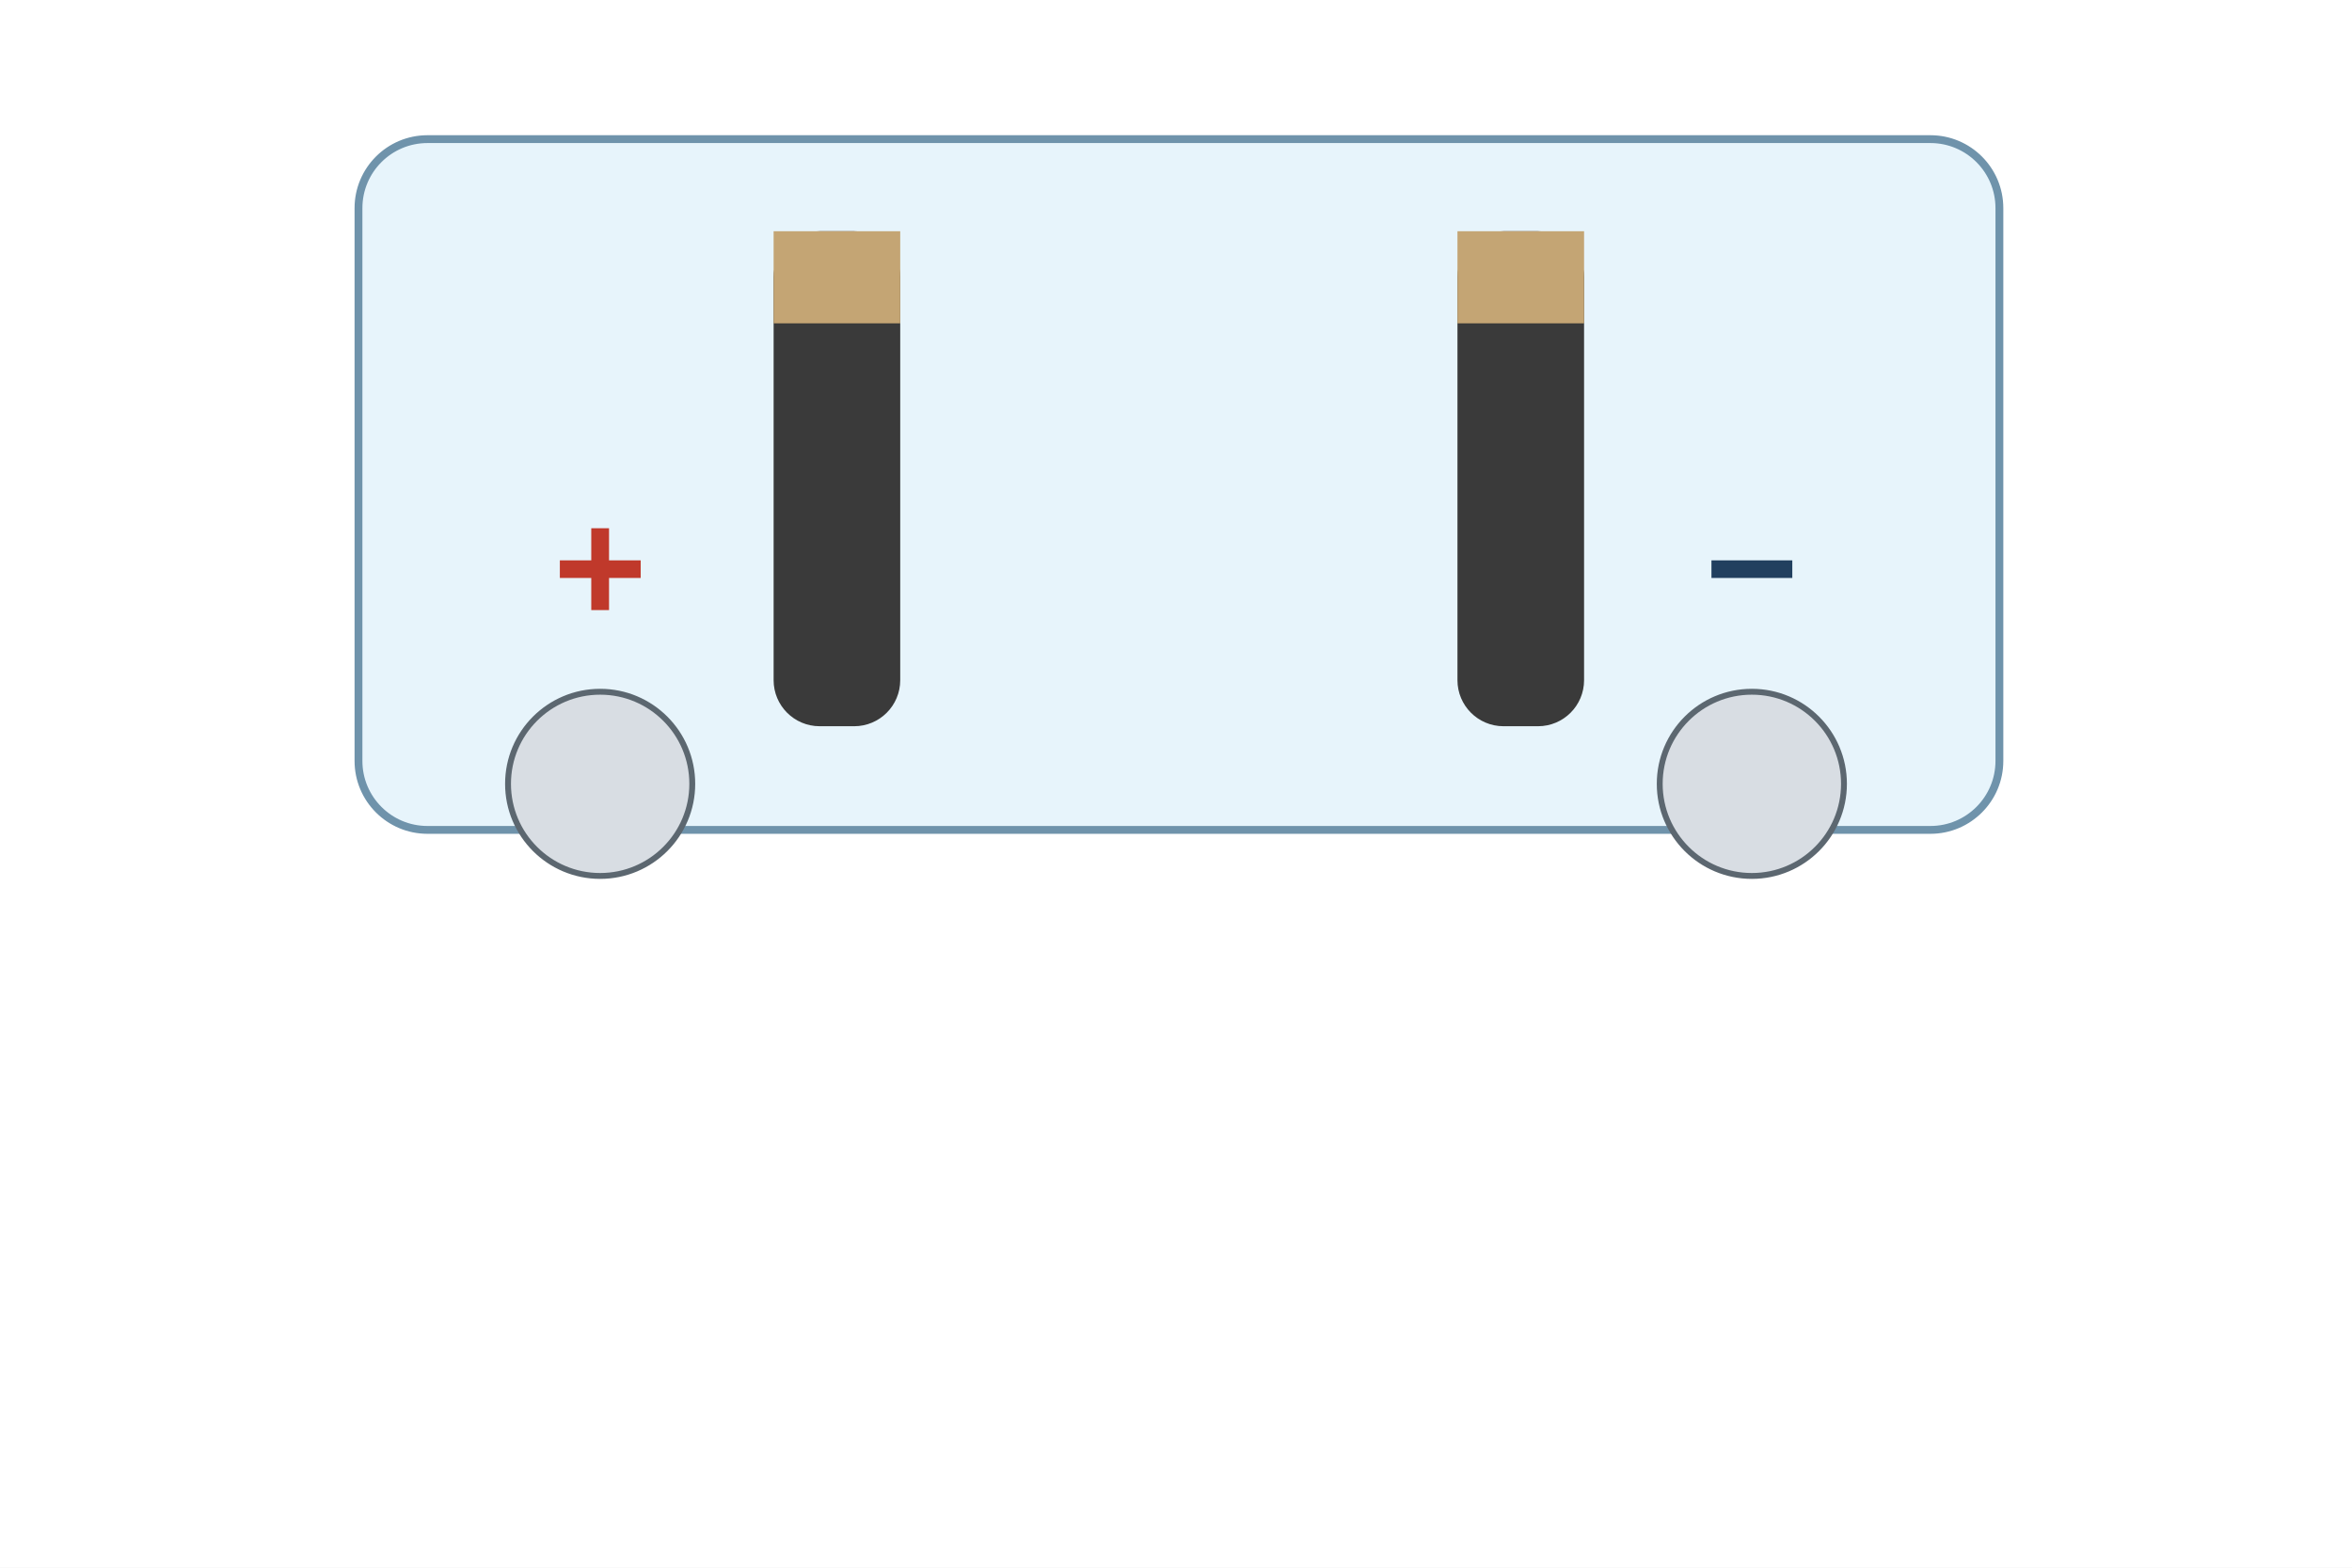
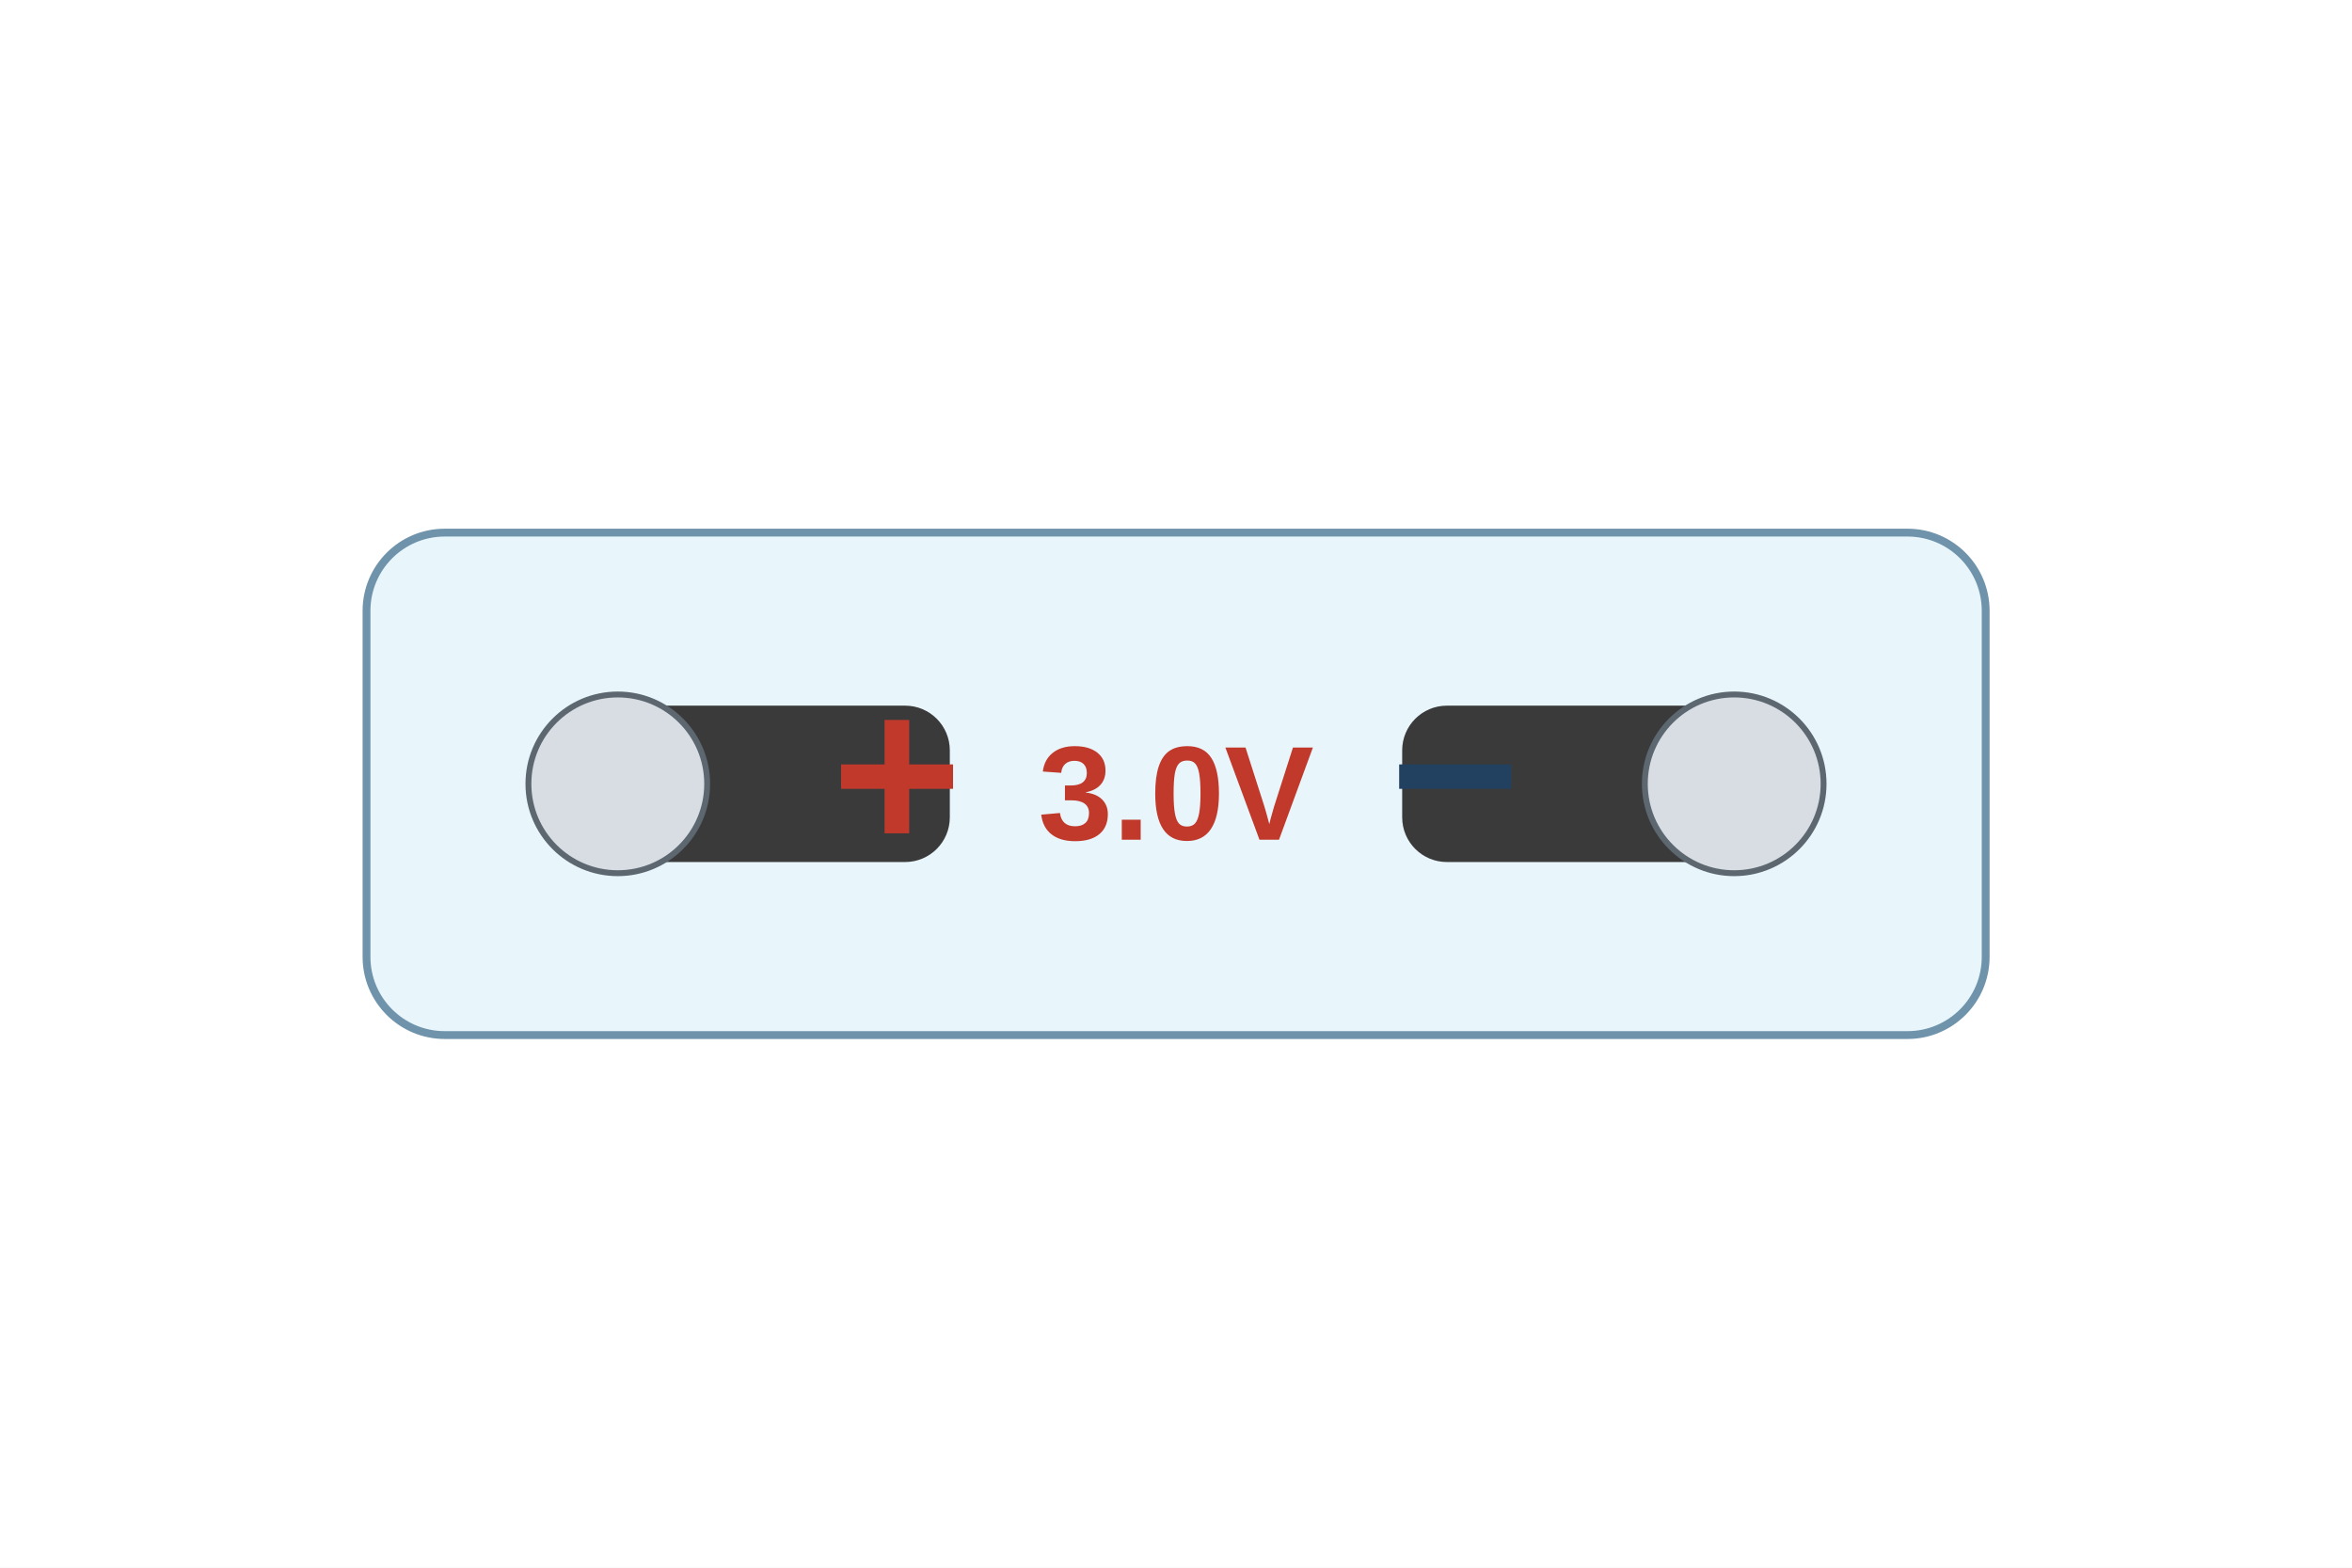
<svg xmlns="http://www.w3.org/2000/svg" width="1200" height="800" viewBox="0 0 1200 800" font-family="'Avenir Next','Trebuchet MS','Helvetica Neue',Arial,sans-serif">
  <rect width="1200" height="800" fill="#ffffff" />
-   <g opacity="1">
-     <rect x="182.9" y="71.0" width="837.2" height="352.5" rx="35.2" fill="#e7f4fb" stroke="#6f93ab" stroke-width="4" />
-     <rect x="394.7" y="118.0" width="64.6" height="252.6" rx="23.5" fill="#3a3a3a" />
-     <rect x="394.7" y="118.0" width="64.6" height="47.0" fill="#c4a574" />
-     <rect x="743.6" y="118.0" width="64.6" height="252.6" rx="23.5" fill="#3a3a3a" />
-     <rect x="743.6" y="118.0" width="64.6" height="47.0" fill="#c4a574" />
-     <circle cx="306.2" cy="400.0" r="47.0" fill="#d8dde3" stroke="#5c6770" stroke-width="3" />
-     <text x="306.2" y="317.8" font-size="82.25" fill="#c0392b" font-weight="bold" text-anchor="middle">
-       <tspan x="306.2" dy="0.0">+</tspan>
+   <g opacity="1" data-step="1" data-key="B1" data-want="1A 3A span=3 depth=1" data-drawn="1A 3A span=3 depth=1">
+     <rect x="187.0" y="271.8" width="826.1" height="256.4" rx="39.9" fill="#e7f4fb" fill-opacity="0.96" stroke="#6f93ab" stroke-width="4" />
+     <rect x="302.3" y="360.1" width="182.3" height="79.8" rx="22.8" fill="#3a3a3a" />
+     <rect x="715.4" y="360.1" width="182.3" height="79.8" rx="22.8" fill="#3a3a3a" />
+     <text x="600.0" y="428.5" font-size="68.364" fill="#c0392b" font-weight="bold" text-anchor="middle">
+       <tspan x="600.0" dy="0.0">3.0V</tspan>
    </text>
-     <circle cx="893.8" cy="400.0" r="47.0" fill="#d8dde3" stroke="#5c6770" stroke-width="3" />
-     <text x="893.8" y="317.8" font-size="82.25" fill="#22405f" font-weight="bold" text-anchor="middle">
-       <tspan x="893.8" dy="0.0">−</tspan>
+     <circle cx="315.2" cy="400.0" r="45.6" fill="#d8dde3" stroke="#5c6770" stroke-width="3" />
+     <text x="457.6" y="434.2" font-size="113.939" fill="#c0392b" font-weight="bold" text-anchor="middle">
+       <tspan x="457.6" dy="0.0">+</tspan>
+     </text>
+     <circle cx="884.8" cy="400.0" r="45.6" fill="#d8dde3" stroke="#5c6770" stroke-width="3" />
+     <text x="742.4" y="434.2" font-size="113.939" fill="#22405f" font-weight="bold" text-anchor="middle">
+       <tspan x="742.4" dy="0.0">−</tspan>
    </text>
  </g>
</svg>
